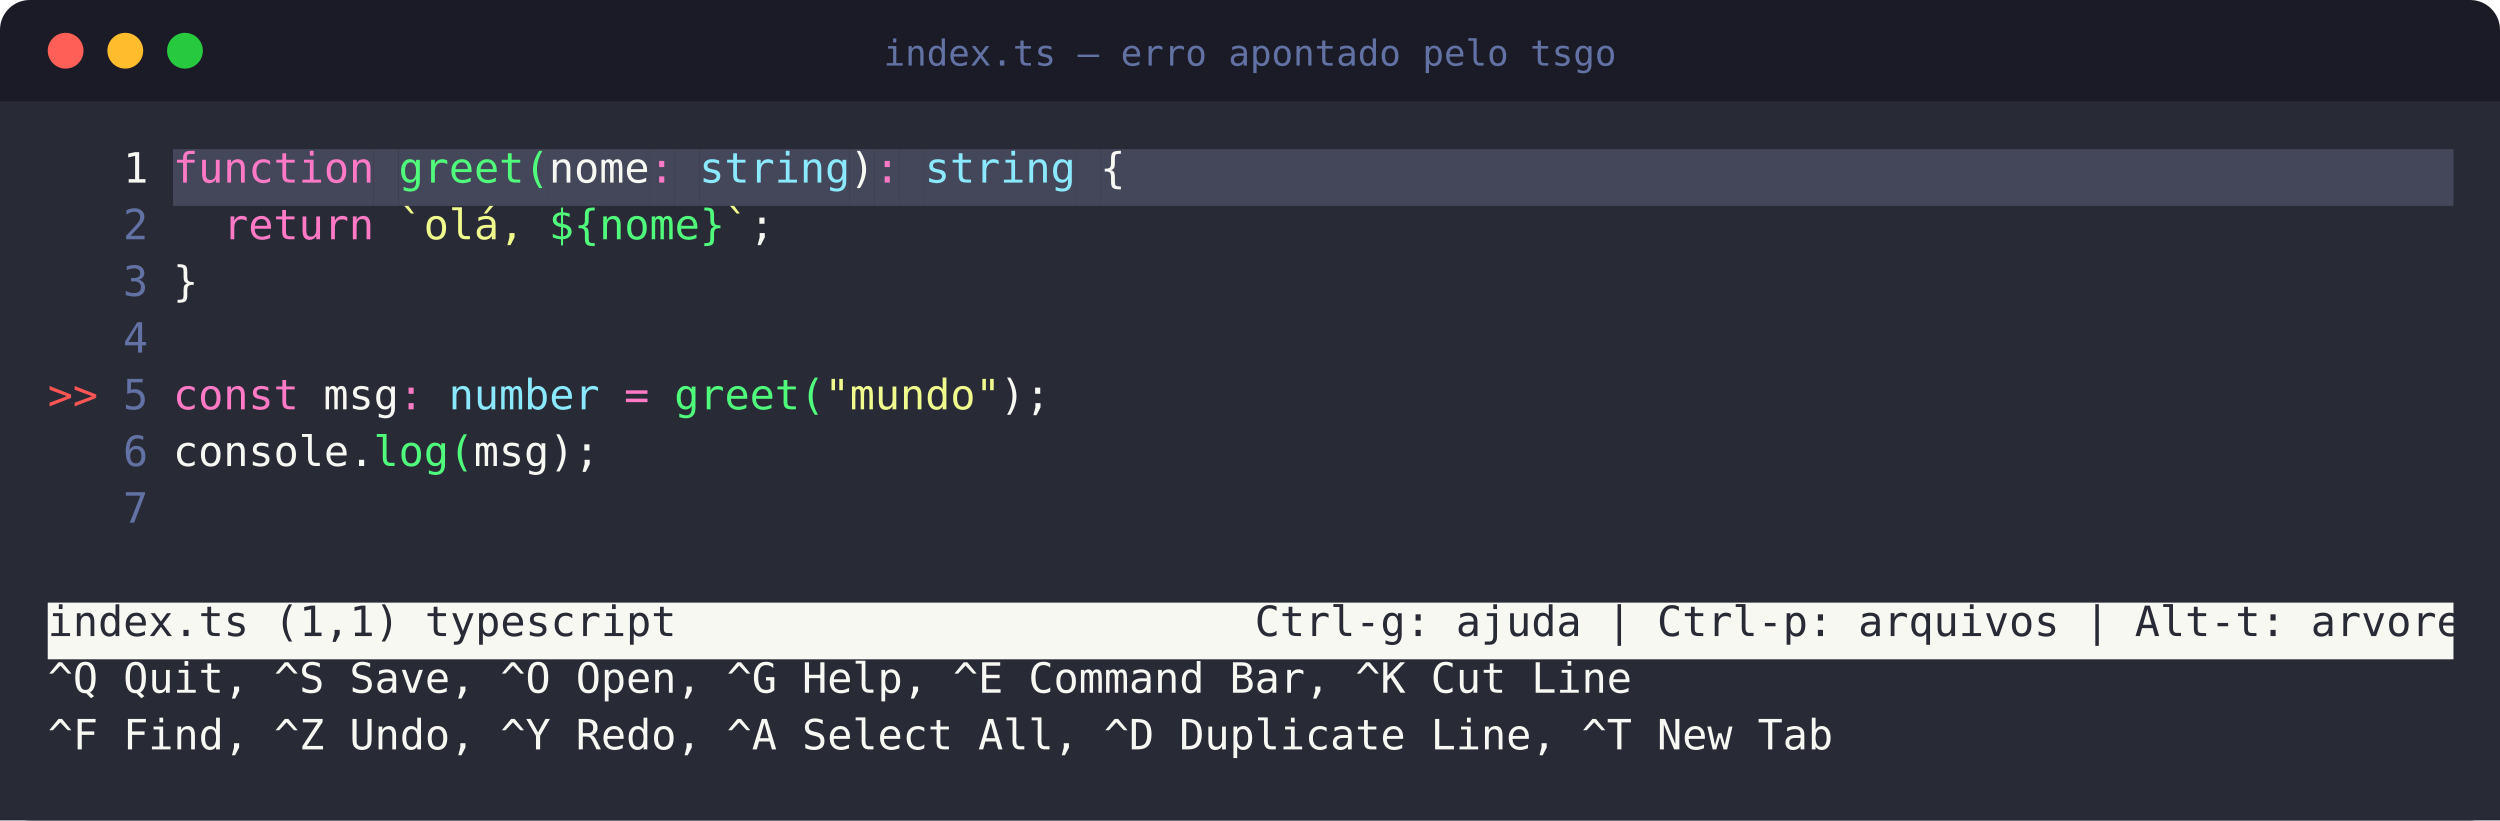
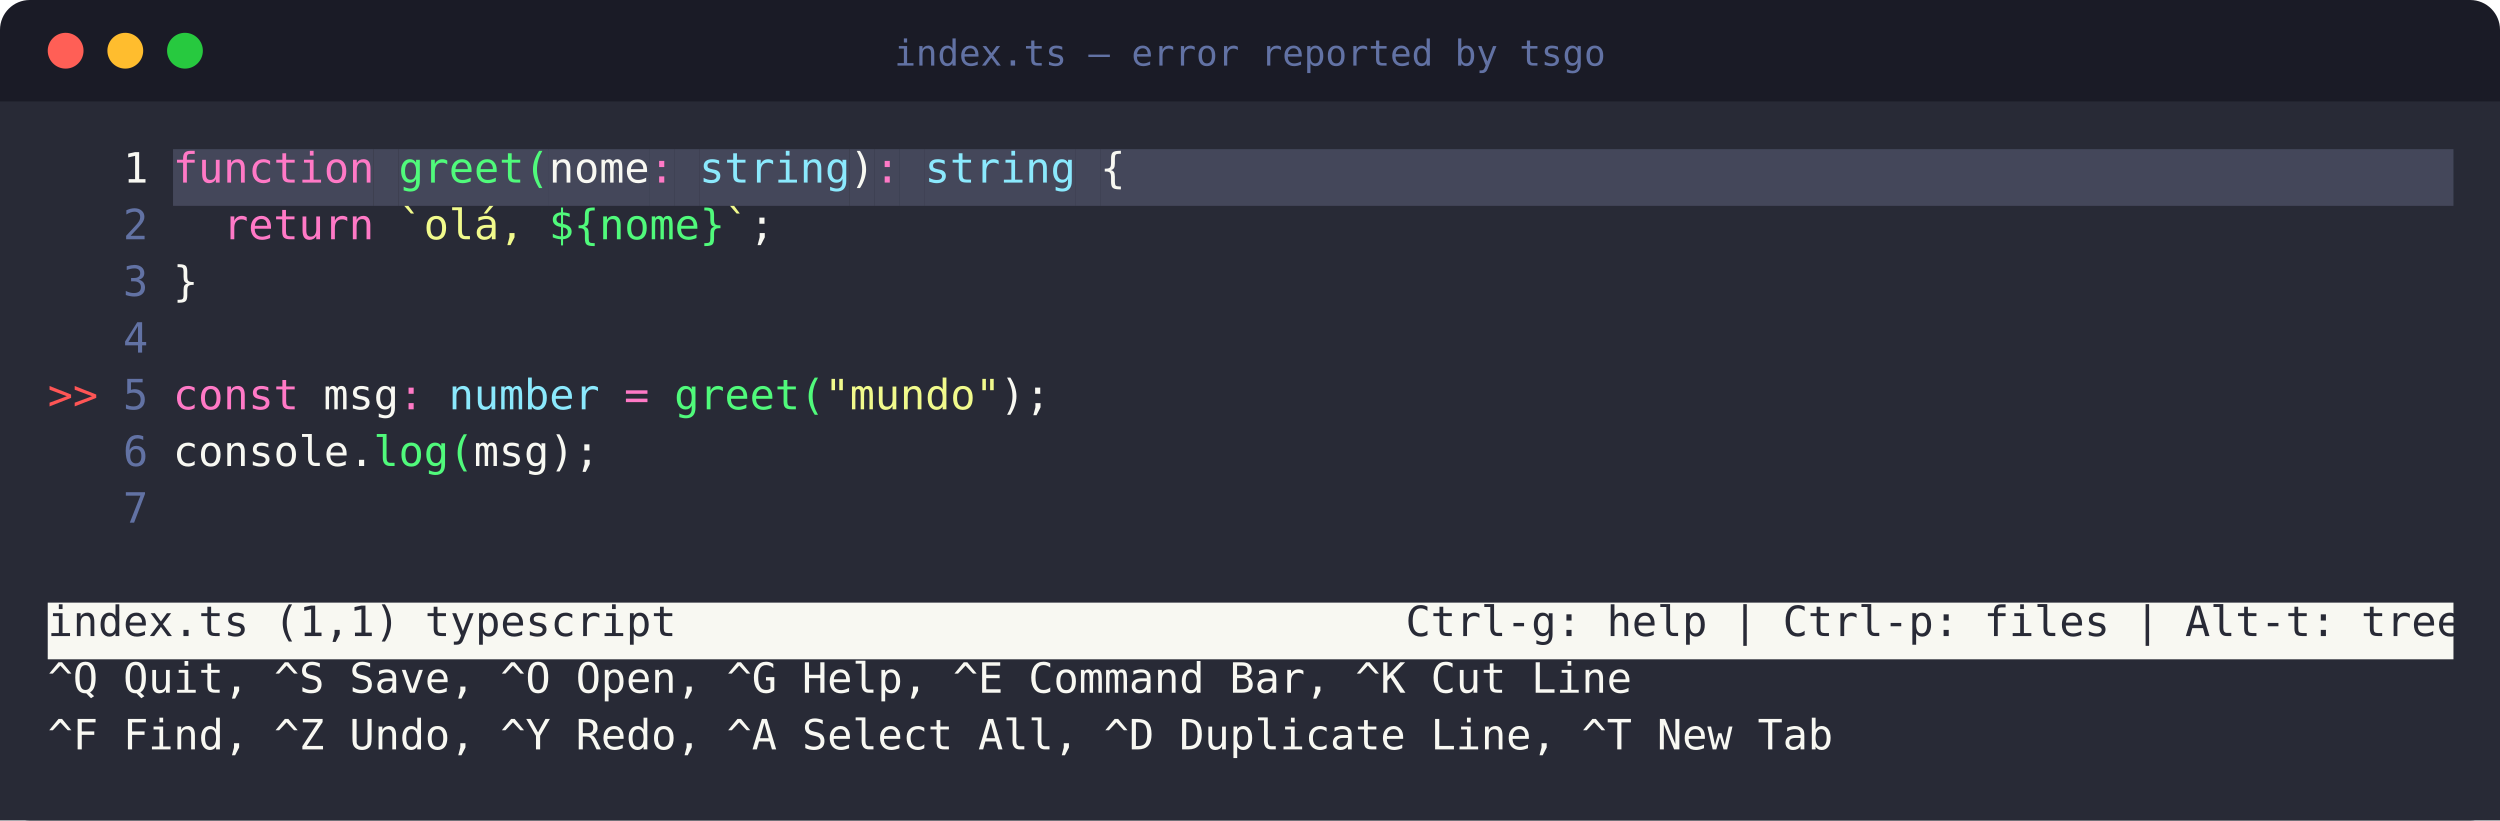
<svg xmlns="http://www.w3.org/2000/svg" width="838" height="275" viewBox="0 0 838 275" font-family="ui-monospace,SFMono-Regular,Menlo,Consolas,'DejaVu Sans Mono',monospace" font-size="14.0">
  <rect width="838" height="275" rx="10" fill="#1a1b26" />
  <rect x="0" y="34.0" width="838" height="241" fill="#282a36" />
  <g>
    <circle cx="22" cy="17" r="6" fill="#ff5f56" />
    <circle cx="42" cy="17" r="6" fill="#ffbd2e" />
    <circle cx="62" cy="17" r="6" fill="#27c93f" />
  </g>
-   <text x="419" y="22" fill="#6272a4" font-size="12" text-anchor="middle">index.ts — erro apontado pelo tsgo</text>
+   <text x="419" y="22" fill="#6272a4" font-size="12" text-anchor="middle">index.ts — error reported by tsgo</text>
  <text x="16.0" y="61.2" fill="#f8f8f2" xml:space="preserve">   1 </text>
  <rect x="58.0" y="50.0" width="67.2" height="19.0" fill="#44475a" />
  <text x="58.0" y="61.2" fill="#ff79c6" xml:space="preserve">function</text>
  <rect x="125.2" y="50.0" width="8.4" height="19.0" fill="#44475a" />
  <rect x="133.6" y="50.0" width="50.4" height="19.0" fill="#44475a" />
  <text x="133.6" y="61.2" fill="#50fa7b" xml:space="preserve">greet(</text>
  <rect x="184.0" y="50.0" width="33.6" height="19.0" fill="#44475a" />
  <text x="184.0" y="61.2" fill="#f8f8f2" xml:space="preserve">nome</text>
  <rect x="217.6" y="50.0" width="8.4" height="19.0" fill="#44475a" />
  <text x="217.6" y="61.2" fill="#ff79c6" xml:space="preserve">:</text>
  <rect x="226.0" y="50.0" width="8.4" height="19.0" fill="#44475a" />
  <rect x="234.4" y="50.0" width="50.4" height="19.0" fill="#44475a" />
  <text x="234.4" y="61.2" fill="#8be9fd" xml:space="preserve">string</text>
  <rect x="284.8" y="50.0" width="8.4" height="19.0" fill="#44475a" />
  <text x="284.8" y="61.2" fill="#f8f8f2" xml:space="preserve">)</text>
  <rect x="293.2" y="50.0" width="8.4" height="19.0" fill="#44475a" />
  <text x="293.2" y="61.2" fill="#ff79c6" xml:space="preserve">:</text>
  <rect x="301.6" y="50.0" width="8.4" height="19.0" fill="#44475a" />
  <rect x="310.0" y="50.0" width="50.4" height="19.0" fill="#44475a" />
  <text x="310.0" y="61.2" fill="#8be9fd" xml:space="preserve">string</text>
  <rect x="360.4" y="50.0" width="8.4" height="19.0" fill="#44475a" />
  <rect x="368.8" y="50.0" width="453.6" height="19.0" fill="#44475a" />
  <text x="368.8" y="61.2" fill="#f8f8f2" xml:space="preserve">{                                                     </text>
  <text x="32.8" y="80.2" fill="#6272a4" xml:space="preserve"> 2   </text>
  <text x="74.8" y="80.2" fill="#ff79c6" xml:space="preserve">return</text>
  <text x="133.6" y="80.2" fill="#f1fa8c" xml:space="preserve">`olá,</text>
  <text x="184.0" y="80.2" fill="#50fa7b" xml:space="preserve">${nome}</text>
  <text x="242.8" y="80.2" fill="#f1fa8c" xml:space="preserve">`</text>
  <text x="251.2" y="80.2" fill="#f8f8f2" xml:space="preserve">;                                                                   </text>
  <text x="32.8" y="99.2" fill="#6272a4" xml:space="preserve"> 3 </text>
  <text x="58.0" y="99.2" fill="#f8f8f2" xml:space="preserve">}                                                                                          </text>
  <text x="32.8" y="118.2" fill="#6272a4" xml:space="preserve"> 4 </text>
  <text x="16.0" y="137.2" fill="#ff5555" xml:space="preserve">&gt;&gt;</text>
  <text x="32.8" y="137.2" fill="#6272a4" xml:space="preserve"> 5 </text>
  <text x="58.0" y="137.2" fill="#ff79c6" xml:space="preserve">const</text>
  <text x="108.4" y="137.2" fill="#f8f8f2" xml:space="preserve">msg</text>
  <text x="133.6" y="137.2" fill="#ff79c6" xml:space="preserve">:</text>
  <text x="150.4" y="137.2" fill="#8be9fd" xml:space="preserve">number</text>
  <text x="209.2" y="137.2" fill="#ff79c6" xml:space="preserve">=</text>
  <text x="226.0" y="137.2" fill="#50fa7b" xml:space="preserve">greet(</text>
  <text x="276.4" y="137.2" fill="#f1fa8c" xml:space="preserve">"mundo"</text>
  <text x="335.2" y="137.2" fill="#f8f8f2" xml:space="preserve">);                                                        </text>
  <text x="32.8" y="156.2" fill="#6272a4" xml:space="preserve"> 6 </text>
  <text x="58.0" y="156.2" fill="#f8f8f2" xml:space="preserve">console.</text>
  <text x="125.2" y="156.2" fill="#50fa7b" xml:space="preserve">log(</text>
  <text x="158.8" y="156.2" fill="#f8f8f2" xml:space="preserve">msg);                                                                          </text>
  <text x="32.8" y="175.2" fill="#6272a4" xml:space="preserve"> 7 </text>
  <rect x="16.0" y="202.0" width="806.4" height="19.0" fill="#f8f8f2" />
-   <text x="16.0" y="213.2" fill="#282a36" xml:space="preserve">index.ts (1,1) typescript                       Ctrl-g: ajuda | Ctrl-p: arquivos | Alt-t: arvore</text>
+   <text x="16.0" y="213.2" fill="#282a36" xml:space="preserve">index.ts (1,1) typescript                             Ctrl-g: help | Ctrl-p: files | Alt-t: tree</text>
  <text x="16.0" y="232.2" fill="#f8f8f2" xml:space="preserve">^Q Quit, ^S Save, ^O Open, ^G Help, ^E Command Bar, ^K Cut Line                                 </text>
  <text x="16.0" y="251.2" fill="#f8f8f2" xml:space="preserve">^F Find, ^Z Undo, ^Y Redo, ^A Select All, ^D Duplicate Line, ^T New Tab                         </text>
</svg>
